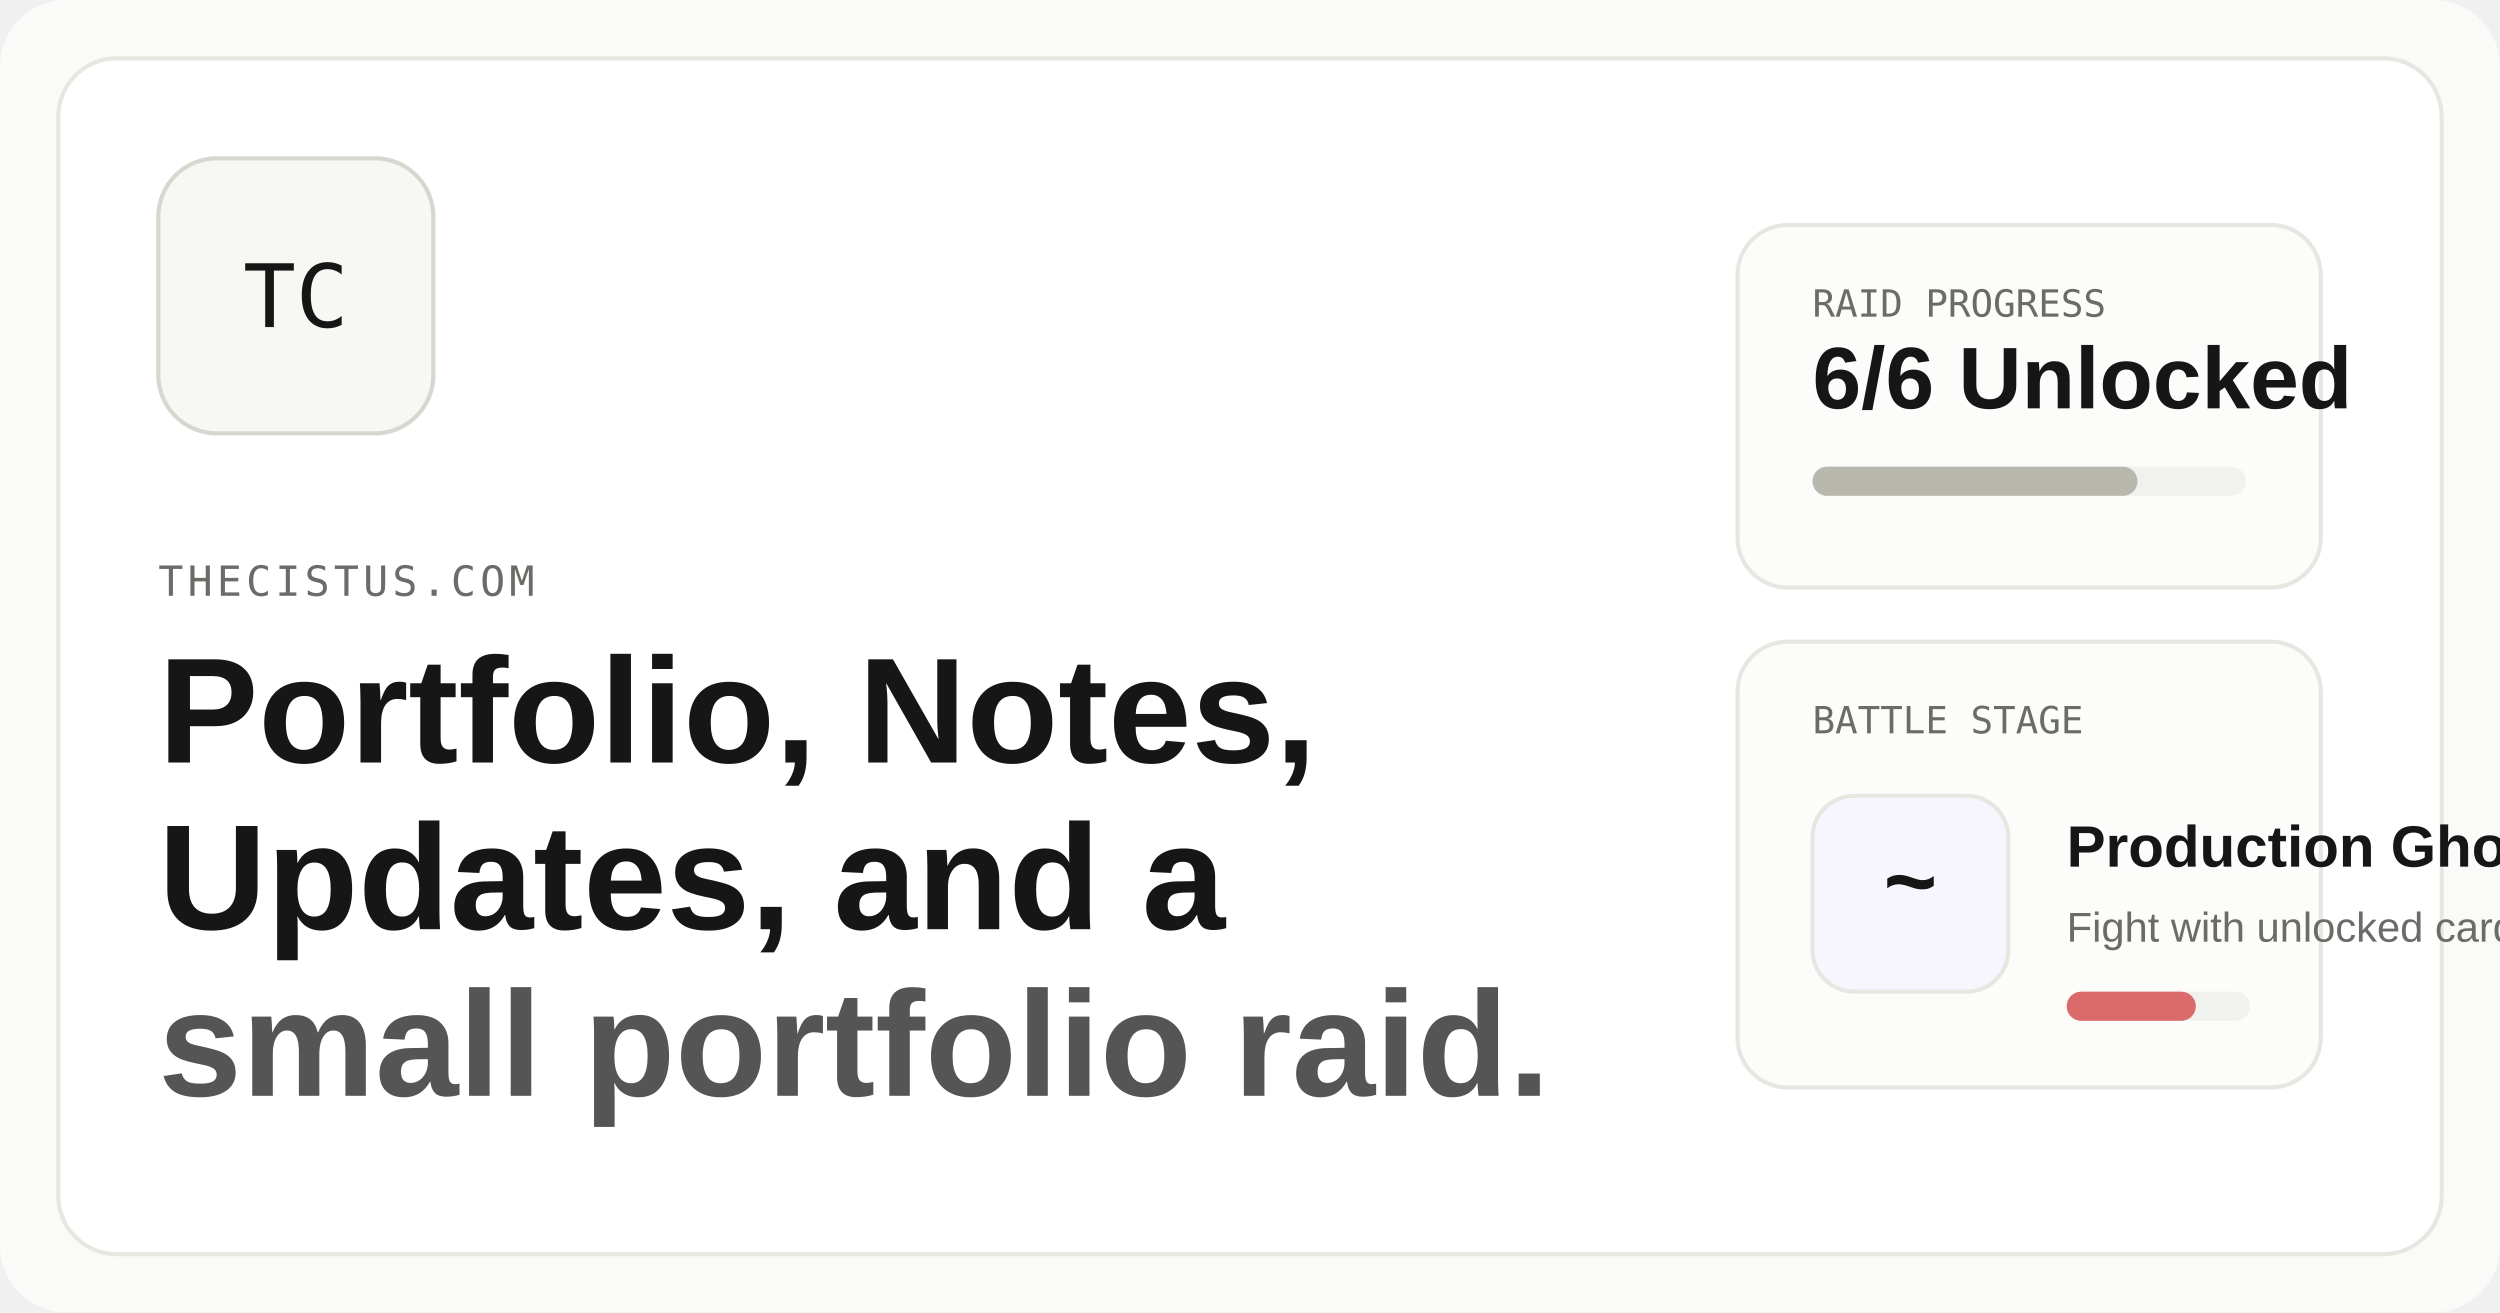
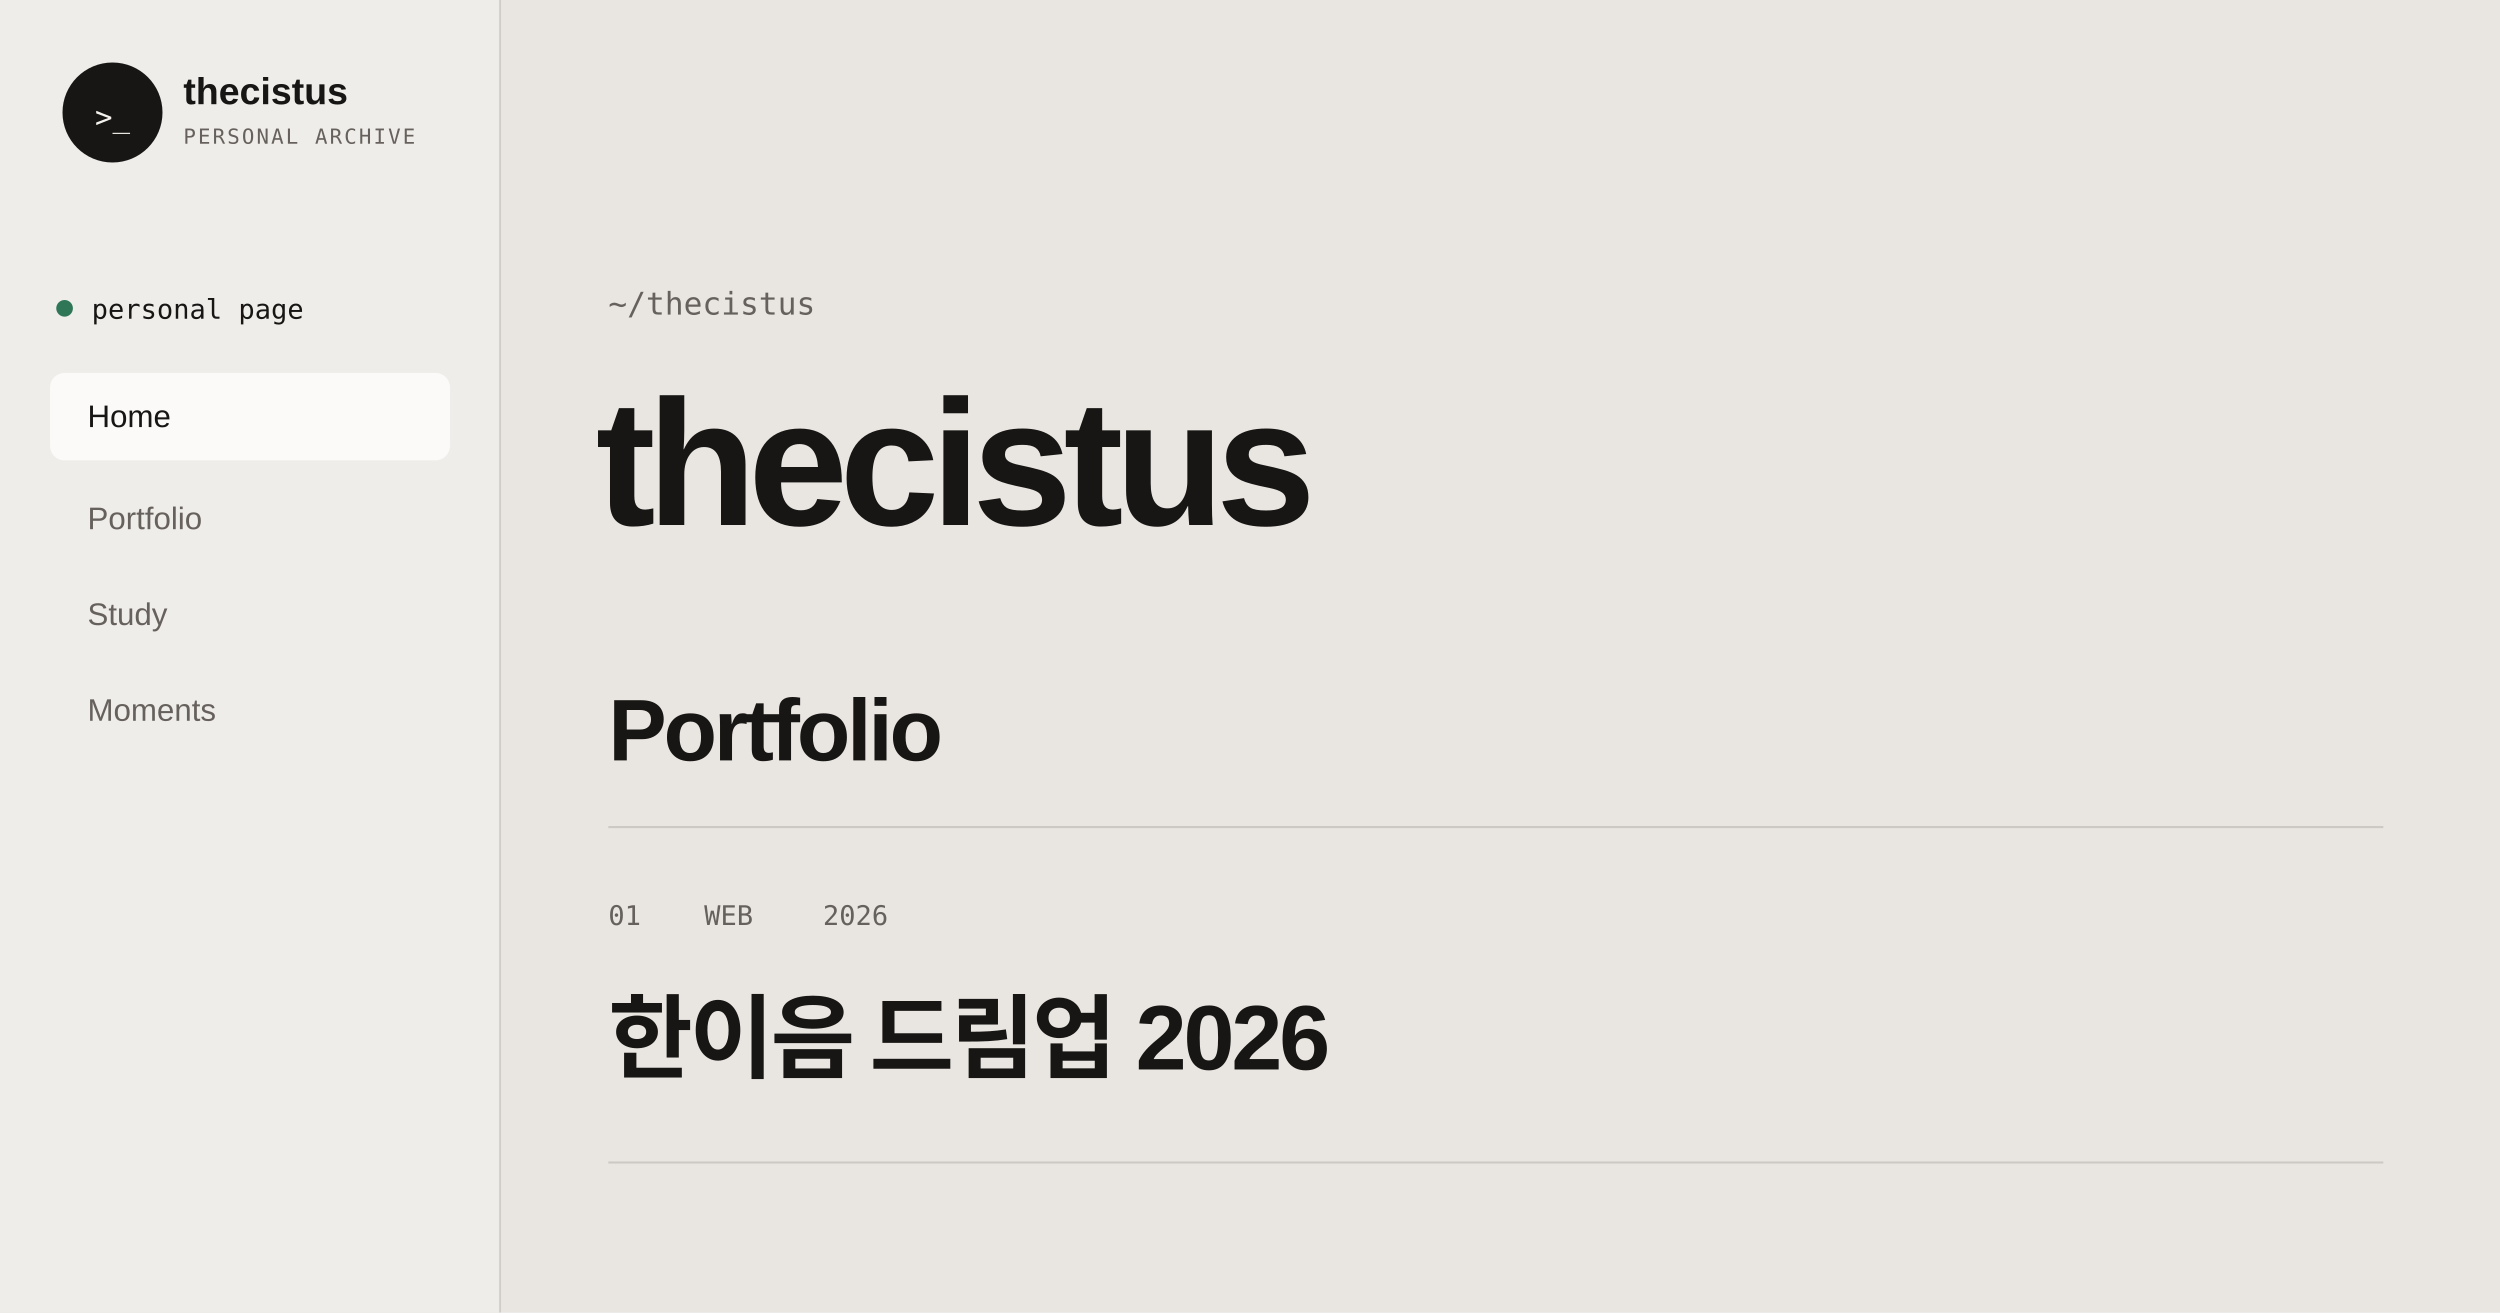
<svg xmlns="http://www.w3.org/2000/svg" width="1200" height="630" viewBox="0 0 1200 630" fill="none">
-   <rect width="1200" height="630" rx="32" fill="#FAFAF8" />
-   <rect x="28" y="28" width="1144" height="574" rx="28" fill="#FFFFFF" stroke="#E7E7E2" stroke-width="2" />
-   <rect x="76" y="76" width="132" height="132" rx="28" fill="#F7F7F3" stroke="#D7D7D0" stroke-width="2" />
-   <text x="142" y="157" text-anchor="middle" fill="#161616" font-family="JetBrains Mono, monospace" font-size="42" font-weight="500">TC</text>
-   <text x="76" y="286" fill="#6B6B67" font-family="JetBrains Mono, monospace" font-size="20" letter-spacing="2">THECISTUS.COM</text>
-   <text x="76" y="366" fill="#161616" font-family="DM Sans, Arial, sans-serif" font-size="72" font-weight="700">Portfolio, Notes,</text>
-   <text x="76" y="446" fill="#161616" font-family="DM Sans, Arial, sans-serif" font-size="72" font-weight="700">Updates, and a</text>
-   <text x="76" y="526" fill="#555555" font-family="DM Sans, Arial, sans-serif" font-size="72" font-weight="700">small portfolio raid.</text>
-   <rect x="834" y="108" width="280" height="174" rx="24" fill="#FCFCFB" stroke="#E7E7E2" stroke-width="2" />
-   <text x="870" y="152" fill="#6B6B67" font-family="JetBrains Mono, monospace" font-size="18">RAID PROGRESS</text>
-   <text x="870" y="196" fill="#161616" font-family="DM Sans, Arial, sans-serif" font-size="42" font-weight="700">6/6 Unlocked</text>
-   <rect x="870" y="224" width="208" height="14" rx="7" fill="#F1F1ED" />
-   <rect x="870" y="224" width="156" height="14" rx="7" fill="#B8B8AF" />
-   <rect x="834" y="308" width="280" height="214" rx="24" fill="#FCFCFB" stroke="#E7E7E2" stroke-width="2" />
-   <text x="870" y="352" fill="#6B6B67" font-family="JetBrains Mono, monospace" font-size="18">BATTLE STAGE</text>
-   <rect x="870" y="382" width="94" height="94" rx="20" fill="#F7F6FF" stroke="#E7E7E2" stroke-width="2" />
-   <text x="917" y="438" text-anchor="middle" fill="#161616" font-family="DM Sans, Arial, sans-serif" font-size="44" font-weight="700">~</text>
-   <text x="992" y="416" fill="#161616" font-family="DM Sans, Arial, sans-serif" font-size="28" font-weight="700">Production Ghost</text>
-   <text x="992" y="452" fill="#6B6B67" font-family="DM Sans, Arial, sans-serif" font-size="20">Fight with unlocked cards</text>
-   <rect x="992" y="476" width="88" height="14" rx="7" fill="#F1F1ED" />
-   <rect x="992" y="476" width="62" height="14" rx="7" fill="#DB6A6A" />
+   <rect width="1200" height="630" fill="#E9E6E2" />
+   <rect width="240" height="630" fill="#EFEDEA" />
+   <path d="M240 0V630" stroke="#171614" stroke-opacity="0.12" />
+   <circle cx="54" cy="54" r="24" fill="#171614" />
+   <text x="54" y="61" text-anchor="middle" fill="#F6F3EF" font-family="JetBrains Mono, monospace" font-size="14" font-weight="500">&gt;_</text>
+   <text x="88" y="50" fill="#171614" font-family="Arial, sans-serif" font-size="18" font-weight="700">thecistus</text>
+   <text x="88" y="69" fill="#66615C" font-family="JetBrains Mono, monospace" font-size="10" letter-spacing="1">PERSONAL ARCHIVE</text>
+   <circle cx="31" cy="148" r="4" fill="#2F7657" />
+   <text x="44" y="153" fill="#171614" font-family="JetBrains Mono, monospace" font-size="13">personal page</text>
+   <rect x="24" y="179" width="192" height="42" rx="7" fill="#FBFAF8" />
+   <text x="42" y="205" fill="#171614" font-family="Arial, sans-serif" font-size="15">Home</text>
+   <text x="42" y="254" fill="#66615C" font-family="Arial, sans-serif" font-size="15">Portfolio</text>
+   <text x="42" y="300" fill="#66615C" font-family="Arial, sans-serif" font-size="15">Study</text>
+   <text x="42" y="346" fill="#66615C" font-family="Arial, sans-serif" font-size="15">Moments</text>
+   <text x="292" y="151" fill="#66615C" font-family="JetBrains Mono, monospace" font-size="15">~/thecistus</text>
+   <text x="286" y="252" fill="#171614" font-family="Arial, sans-serif" font-size="86" font-weight="700" letter-spacing="-4">thecistus</text>
+   <text x="292" y="365" fill="#171614" font-family="Arial, sans-serif" font-size="42" font-weight="700" letter-spacing="-1.5">Portfolio</text>
+   <path d="M292 397H1144" stroke="#171614" stroke-opacity="0.14" />
+   <text x="292" y="444" fill="#66615C" font-family="JetBrains Mono, monospace" font-size="13">01</text>
+   <text x="338" y="444" fill="#66615C" font-family="JetBrains Mono, monospace" font-size="13">WEB</text>
+   <text x="395" y="444" fill="#66615C" font-family="JetBrains Mono, monospace" font-size="13">2026</text>
+   <text x="292" y="514" fill="#171614" font-family="Arial, sans-serif" font-size="44" font-weight="700" letter-spacing="-1.5">한이음 드림업 2026</text>
+   <path d="M292 558H1144" stroke="#171614" stroke-opacity="0.14" />
</svg>
